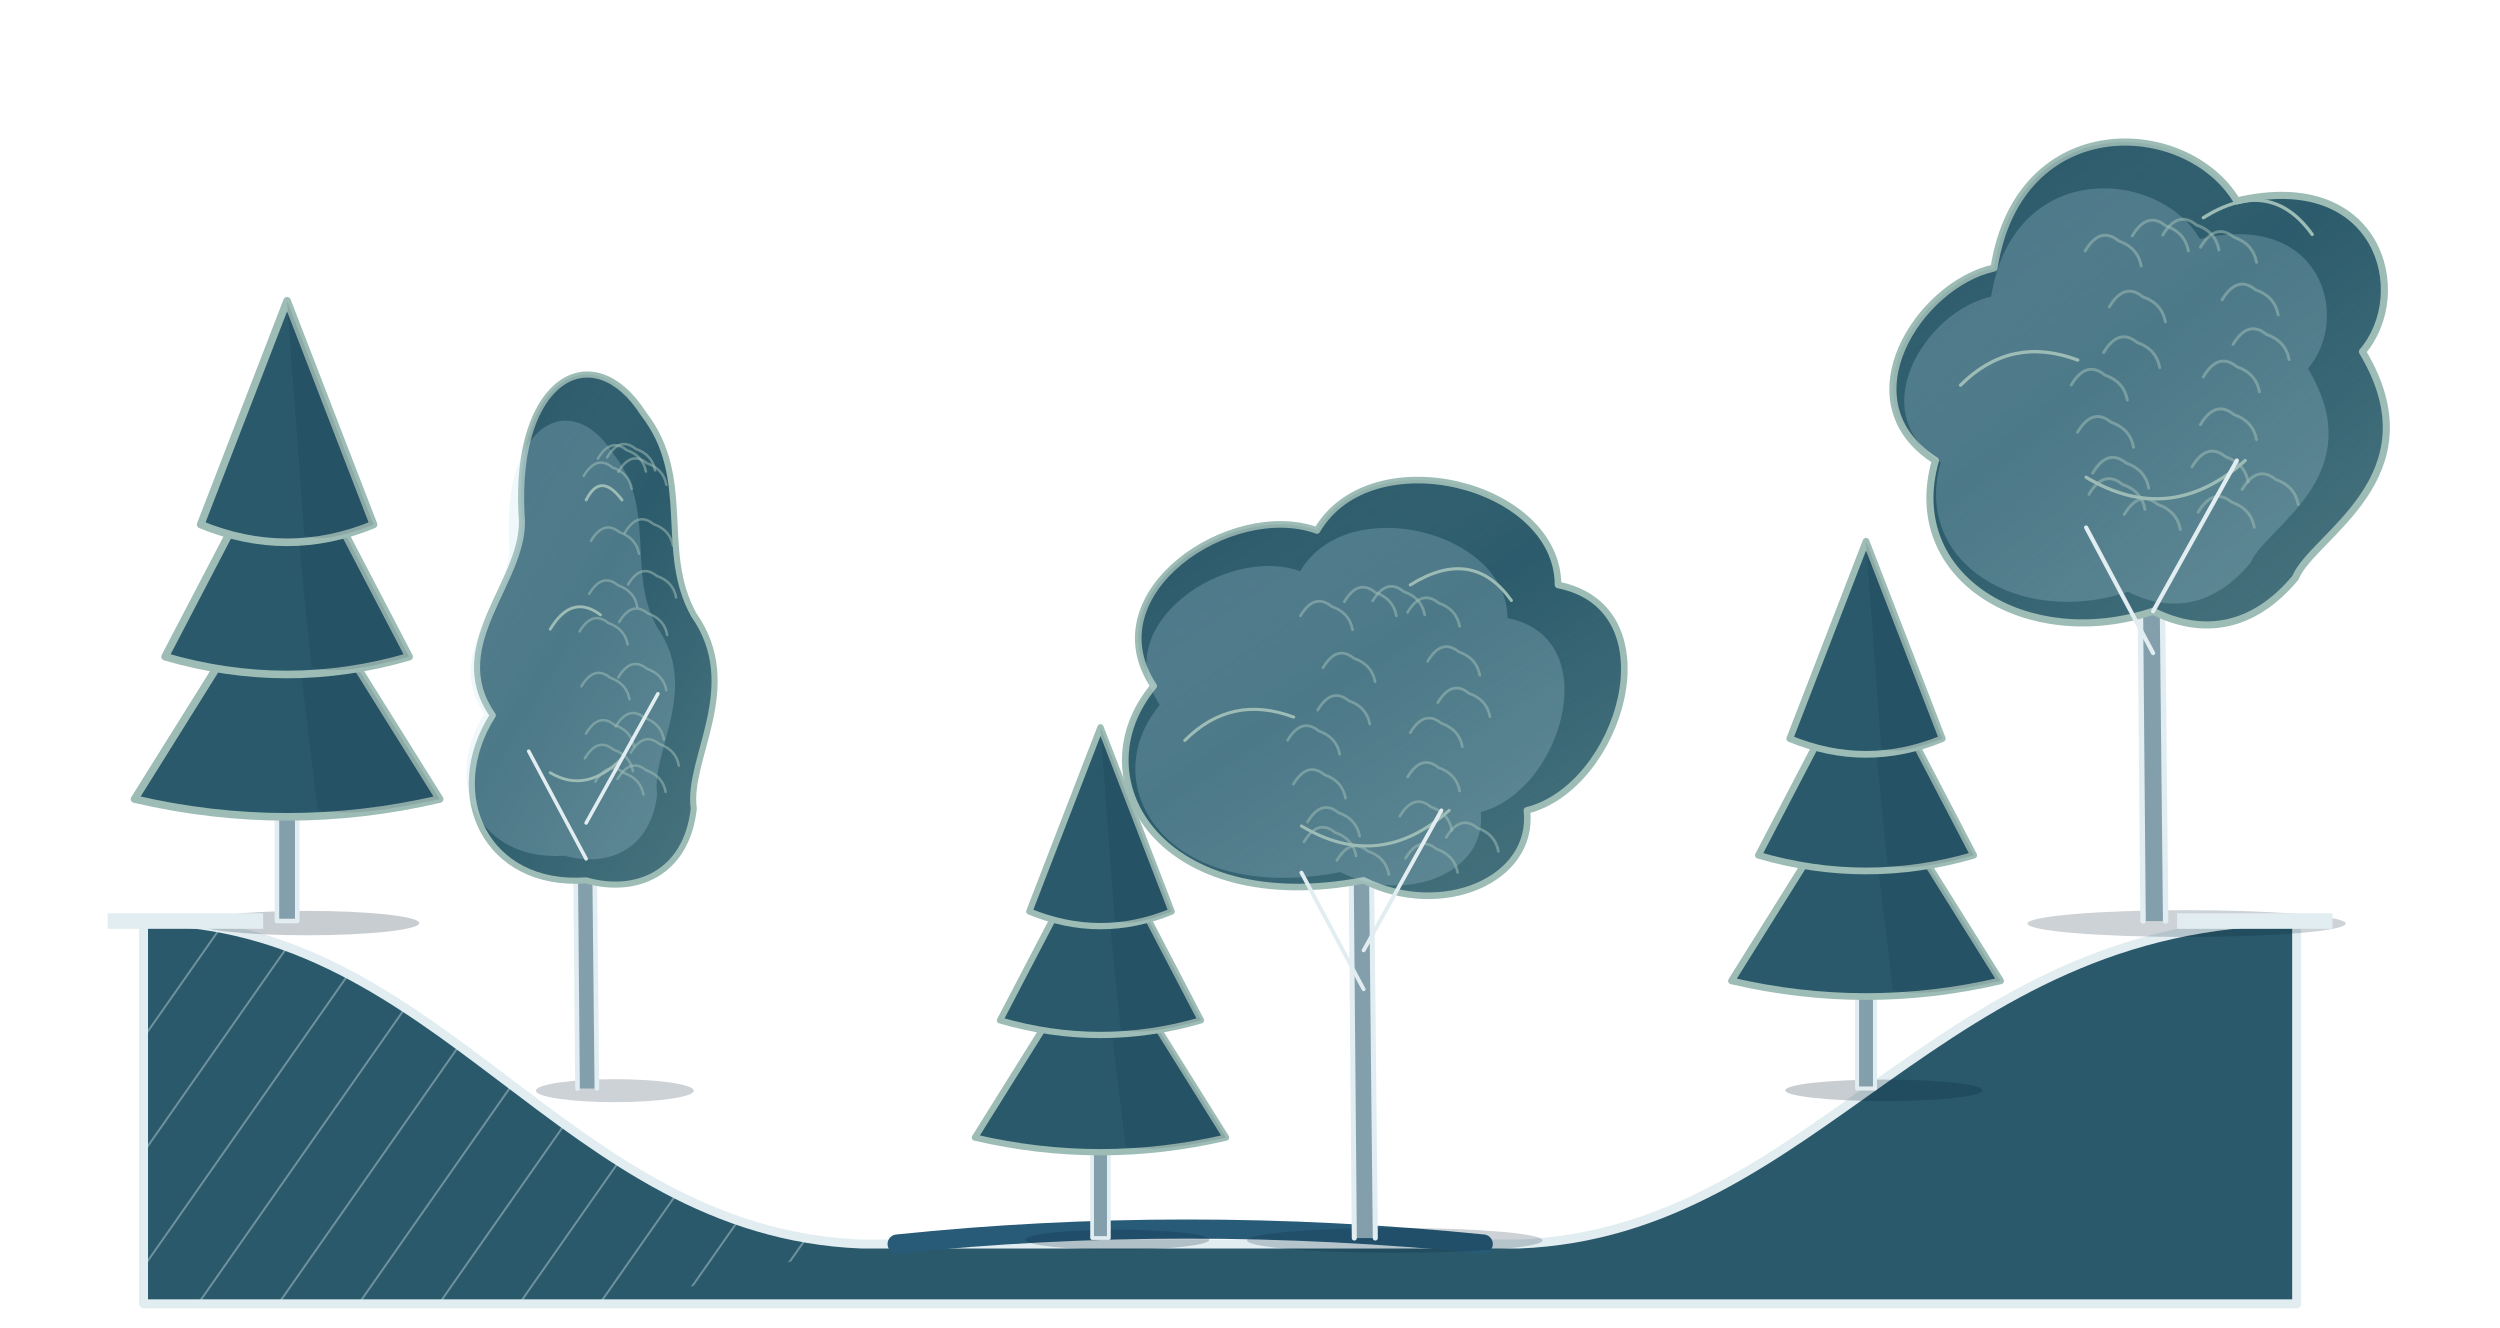
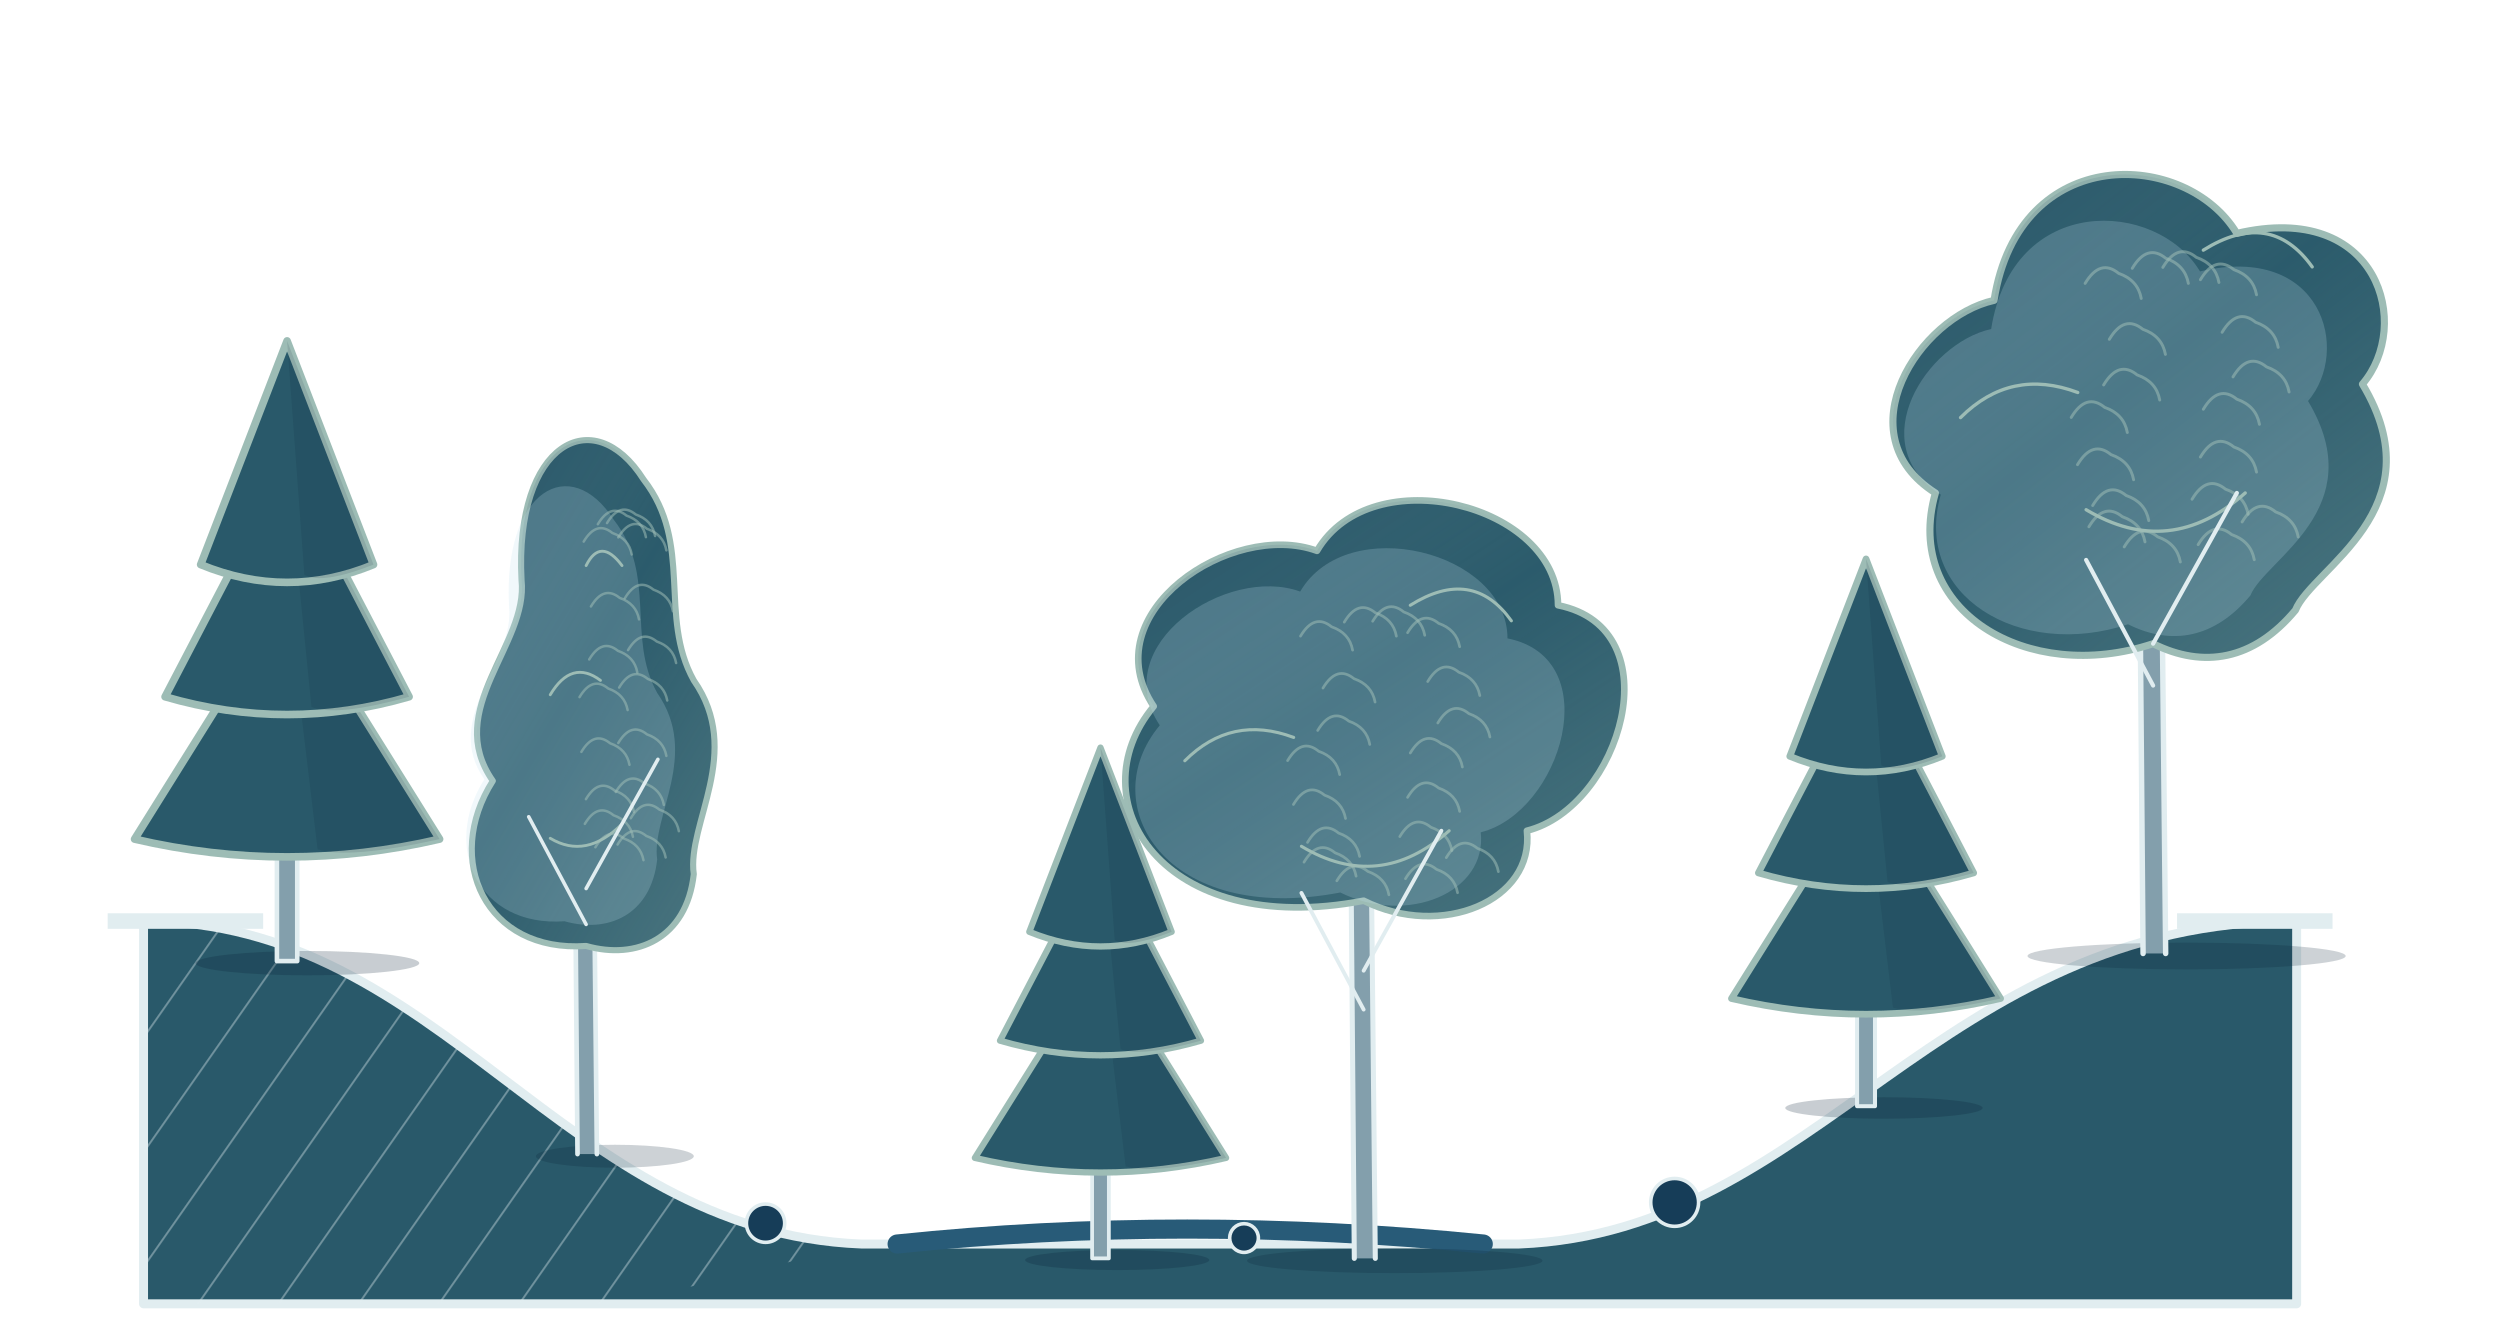
<svg xmlns="http://www.w3.org/2000/svg" viewBox="-1.2 -7.7 20.9 11.1" role="img" aria-label="Ravine / woodland · blueprint · illustrative component" data-piece="29">
  <defs>
    <linearGradient id="piece-29-blueprint-wash" x1="0" y1="0" x2="1" y2=".5">
      <stop stop-color="#7eb4cd" stop-opacity=".8" />
      <stop offset=".45" stop-color="#b6c5c5" stop-opacity=".05" />
      <stop offset="1" stop-color="#8b9c90" stop-opacity=".45" />
    </linearGradient>
    <linearGradient id="piece-29-blueprint-leaf-wash" x1="0" y1="0" x2=".8" y2="1">
      <stop stop-color="#123958" stop-opacity=".28" />
      <stop offset=".5" stop-color="#9dbcb5" stop-opacity=".02" />
      <stop offset="1" stop-color="#9dbcb5" stop-opacity=".25" />
    </linearGradient>
    <linearGradient id="piece-29-blueprint-lamp-glow" x1="0" y1="0" x2="0" y2="1">
      <stop stop-color="#f4d477" stop-opacity=".06" />
      <stop offset=".4" stop-color="#f1d589" stop-opacity=".17" />
      <stop offset="1" stop-color="#f1d589" stop-opacity="0" />
    </linearGradient>
    <filter id="piece-29-blueprint-soft-glow" x="-50%" y="-15%" width="200%" height="140%">
      <feGaussianBlur stdDeviation=".16" />
    </filter>
    <pattern id="piece-29-blueprint-hatch" width=".55" height=".55" patternUnits="userSpaceOnUse" patternTransform="rotate(35)">
      <path d="M0,0 V.55" stroke="#e1edf0" stroke-width=".035" opacity=".35" />
    </pattern>
    <pattern id="piece-29-blueprint-roof-hatch" width=".34" height=".28" patternUnits="userSpaceOnUse">
      <path d="M.04,.08 l.1,-.025 M.22,.2 l.06,-.04" stroke="#e1edf0" stroke-width=".025" opacity=".45" />
    </pattern>
    <pattern id="piece-29-blueprint-brick" width=".9" height=".4" patternUnits="userSpaceOnUse">
      <path d="M0,.2 H.9 M0,.4 H.9 M.45,0 V.2 M0,.2 V.4" stroke="#e1edf0" stroke-width=".02" opacity=".28" />
    </pattern>
    <pattern id="piece-29-blueprint-panel" width="2.6" height="3" patternUnits="userSpaceOnUse">
      <path d="M0,0 H2.6 M0,0 V3" stroke="#e1edf0" stroke-width=".025" opacity=".16" />
    </pattern>
    <filter id="piece-29-blueprint-grain" x="0" y="0" width="100%" height="100%">
      <feTurbulence type="fractalNoise" baseFrequency=".65" numOctaves="3" stitchTiles="stitch" />
      <feColorMatrix type="saturate" values="0" />
    </filter>
  </defs>
  <g>
    <path d="M0,0 C2.5,0 3.5,2.6 6,2.7 H11.5 C14,2.6 15,0 18,0 V3.2 H0Z" fill="#29596a" stroke="#e1edf0" stroke-width="0.075" stroke-linecap="round" stroke-linejoin="round" />
    <path d="M0,0 C2.5,0 3.5,2.6 6,2.7 L4,3.2 H0Z" fill="url(#piece-29-blueprint-hatch)" stroke="none" stroke-width="0" stroke-linecap="round" stroke-linejoin="round" />
    <path d="M6.3,2.7 Q8.7,2.45 11.2,2.7" fill="none" stroke="#285b78" stroke-width="0.16" stroke-linecap="round" stroke-linejoin="round" />
-     <g data-feature="conifer" transform="translate(1.2 0) scale(0.85)">
+     <g data-feature="conifer" transform="translate(1.2 0.3349238) scale(0.85)">
      <ellipse cx="0.2" cy=".02" rx="1.1" ry="0.12" fill="#061d30" opacity=".22" />
      <path d="M-.1,0 V-1.4 H.1 V0Z" fill="#839fac" stroke="#e1edf0" stroke-width="0.045" stroke-linecap="round" stroke-linejoin="round" />
      <path d="M-1.5,-1.2 L0,-3.6 L1.5,-1.2 Q0,-0.85 -1.5,-1.2Z" fill="#29596a" stroke="#9dbcb5" stroke-width="0.075" stroke-linecap="round" stroke-linejoin="round" />
      <path d="M0,-3.6 L1.5,-1.2 Q0.6,-1 0.3,-1.1Z" fill="#061d30" stroke="none" stroke-width="0" stroke-linecap="round" stroke-linejoin="round" opacity=".12" />
      <path d="M-1.2,-2.6 L0,-4.9 L1.2,-2.6 Q0,-2.25 -1.2,-2.6Z" fill="#29596a" stroke="#9dbcb5" stroke-width="0.075" stroke-linecap="round" stroke-linejoin="round" />
      <path d="M0,-4.9 L1.2,-2.6 Q0.48,-2.4 0.24,-2.5Z" fill="#061d30" stroke="none" stroke-width="0" stroke-linecap="round" stroke-linejoin="round" opacity=".12" />
      <path d="M-0.85,-3.9 L0,-6.1 L0.85,-3.9 Q0,-3.55 -0.85,-3.9Z" fill="#29596a" stroke="#9dbcb5" stroke-width="0.075" stroke-linecap="round" stroke-linejoin="round" />
      <path d="M0,-6.1 L0.85,-3.9 Q0.34,-3.7 0.17,-3.8Z" fill="#061d30" stroke="none" stroke-width="0" stroke-linecap="round" stroke-linejoin="round" opacity=".12" />
    </g>
-     <g data-feature="tree-1" transform="translate(3.7 1.4) scale(0.6)">
+     <g data-feature="tree-1" transform="translate(3.7 1.948153) scale(0.6)">
      <ellipse cx=".4" cy=".03" rx="1.1" ry=".16" fill="#061d30" opacity=".2" />
      <path d="M-.12,0 L-.16,-4.7 L.1,-4.9 L.15,0" fill="#839fac" stroke="#e1edf0" stroke-width="0.065" stroke-linecap="round" stroke-linejoin="round" />
      <path d="M0,-2.9 C-1.4,-2.8 -2,-4.1 -1.3,-5.2 C-2,-6.2 -.8,-7.1 -.9,-8 C-1,-9.9 .1,-10.5 .8,-9.4 C1.5,-8.5 1,-7.5 1.5,-6.6 C2.2,-5.6 1.4,-4.6 1.5,-3.9 C1.4,-3 .7,-2.7 0,-2.9 Z" fill="#29596a" stroke="#9dbcb5" stroke-width="0.085" stroke-linecap="round" stroke-linejoin="round" />
      <path d="M0,-2.9 C-1.4,-2.8 -2,-4.1 -1.3,-5.2 C-2,-6.2 -.8,-7.1 -.9,-8 C-1,-9.9 .1,-10.5 .8,-9.4 C1.5,-8.5 1,-7.5 1.5,-6.6 C2.2,-5.6 1.4,-4.6 1.5,-3.9 C1.4,-3 .7,-2.7 0,-2.9 Z" fill="url(#piece-29-blueprint-leaf-wash)" stroke="none" stroke-width="0" stroke-linecap="round" stroke-linejoin="round" />
      <path d="M0,-2.9 C-1.4,-2.8 -2,-4.1 -1.3,-5.2 C-2,-6.2 -.8,-7.1 -.9,-8 C-1,-9.9 .1,-10.5 .8,-9.4 C1.5,-8.5 1,-7.5 1.5,-6.6 C2.2,-5.6 1.4,-4.6 1.5,-3.9 C1.4,-3 .7,-2.7 0,-2.9 Z" fill="#bfe0ee" stroke="none" stroke-width="0" stroke-linecap="round" stroke-linejoin="round" opacity=".22" transform="translate(-.3 -.75) scale(.86)" />
      <path d="M0.46,-6.5 q.18,-.3 .4,-.12 q.23,.08 .27,.3" fill="none" stroke="#9dbcb5" stroke-width="0.035" stroke-linecap="round" stroke-linejoin="round" opacity=".55" />
      <path d="M-0.003,-4.945 q.18,-.3 .4,-.12 q.23,.08 .27,.3" fill="none" stroke="#9dbcb5" stroke-width="0.035" stroke-linecap="round" stroke-linejoin="round" opacity=".55" />
      <path d="M0.291,-8.792 q.18,-.3 .4,-.12 q.23,.08 .27,.3" fill="none" stroke="#9dbcb5" stroke-width="0.035" stroke-linecap="round" stroke-linejoin="round" opacity=".55" />
      <path d="M0.622,-4.679 q.18,-.3 .4,-.12 q.23,.08 .27,.3" fill="none" stroke="#9dbcb5" stroke-width="0.035" stroke-linecap="round" stroke-linejoin="round" opacity=".55" />
      <path d="M0.043,-6.892 q.18,-.3 .4,-.12 q.23,.08 .27,.3" fill="none" stroke="#9dbcb5" stroke-width="0.035" stroke-linecap="round" stroke-linejoin="round" opacity=".55" />
      <path d="M0.539,-7.744 q.18,-.3 .4,-.12 q.23,.08 .27,.3" fill="none" stroke="#9dbcb5" stroke-width="0.035" stroke-linecap="round" stroke-linejoin="round" opacity=".55" />
      <path d="M0.129,-4.275 q.18,-.3 .4,-.12 q.23,.08 .27,.3" fill="none" stroke="#9dbcb5" stroke-width="0.035" stroke-linecap="round" stroke-linejoin="round" opacity=".55" />
      <path d="M-0.034,-8.534 q.18,-.3 .4,-.12 q.23,.08 .27,.3" fill="none" stroke="#9dbcb5" stroke-width="0.035" stroke-linecap="round" stroke-linejoin="round" opacity=".55" />
      <path d="M0.448,-5.728 q.18,-.3 .4,-.12 q.23,.08 .27,.3" fill="none" stroke="#9dbcb5" stroke-width="0.035" stroke-linecap="round" stroke-linejoin="round" opacity=".55" />
      <path d="M-0.066,-5.604 q.18,-.3 .4,-.12 q.23,.08 .27,.3" fill="none" stroke="#9dbcb5" stroke-width="0.035" stroke-linecap="round" stroke-linejoin="round" opacity=".55" />
      <path d="M0.448,-8.592 q.18,-.3 .4,-.12 q.23,.08 .27,.3" fill="none" stroke="#9dbcb5" stroke-width="0.035" stroke-linecap="round" stroke-linejoin="round" opacity=".55" />
      <path d="M0.438,-4.313 q.18,-.3 .4,-.12 q.23,.08 .27,.3" fill="none" stroke="#9dbcb5" stroke-width="0.035" stroke-linecap="round" stroke-linejoin="round" opacity=".55" />
      <path d="M0.067,-7.63 q.18,-.3 .4,-.12 q.23,.08 .27,.3" fill="none" stroke="#9dbcb5" stroke-width="0.035" stroke-linecap="round" stroke-linejoin="round" opacity=".55" />
      <path d="M0.584,-7.022 q.18,-.3 .4,-.12 q.23,.08 .27,.3" fill="none" stroke="#9dbcb5" stroke-width="0.035" stroke-linecap="round" stroke-linejoin="round" opacity=".55" />
      <path d="M-0.018,-4.601 q.18,-.3 .4,-.12 q.23,.08 .27,.3" fill="none" stroke="#9dbcb5" stroke-width="0.035" stroke-linecap="round" stroke-linejoin="round" opacity=".55" />
      <path d="M0.163,-8.776 q.18,-.3 .4,-.12 q.23,.08 .27,.3" fill="none" stroke="#9dbcb5" stroke-width="0.035" stroke-linecap="round" stroke-linejoin="round" opacity=".55" />
      <path d="M0.413,-5.045 q.18,-.3 .4,-.12 q.23,.08 .27,.3" fill="none" stroke="#9dbcb5" stroke-width="0.035" stroke-linecap="round" stroke-linejoin="round" opacity=".55" />
      <path d="M-0.092,-6.367 q.18,-.3 .4,-.12 q.23,.08 .27,.3" fill="none" stroke="#9dbcb5" stroke-width="0.035" stroke-linecap="round" stroke-linejoin="round" opacity=".55" />
      <path d="M-.5,-6.4 q.3,-.5 .7,-.2 M0,-8.2 q.2,-.4 .5,0 M-.5,-4.4 q.5,.3 1,-.2" fill="none" stroke="#9dbcb5" stroke-width="0.04" stroke-linecap="round" stroke-linejoin="round" />
      <path d="M0,-3.2 l-.8,-1.5 M0,-3.7 l1,-1.8" fill="none" stroke="#e1edf0" stroke-width="0.05" stroke-linecap="round" stroke-linejoin="round" />
    </g>
-     <g data-feature="conifer" transform="translate(8 2.65) scale(0.7)">
+     <g data-feature="conifer" transform="translate(8 2.82) scale(0.7)">
      <ellipse cx="0.2" cy=".02" rx="1.1" ry="0.12" fill="#061d30" opacity=".22" />
      <path d="M-.1,0 V-1.4 H.1 V0Z" fill="#839fac" stroke="#e1edf0" stroke-width="0.045" stroke-linecap="round" stroke-linejoin="round" />
      <path d="M-1.5,-1.2 L0,-3.6 L1.5,-1.2 Q0,-0.85 -1.5,-1.2Z" fill="#29596a" stroke="#9dbcb5" stroke-width="0.075" stroke-linecap="round" stroke-linejoin="round" />
      <path d="M0,-3.6 L1.5,-1.2 Q0.6,-1 0.3,-1.1Z" fill="#061d30" stroke="none" stroke-width="0" stroke-linecap="round" stroke-linejoin="round" opacity=".12" />
      <path d="M-1.2,-2.6 L0,-4.9 L1.2,-2.6 Q0,-2.25 -1.2,-2.6Z" fill="#29596a" stroke="#9dbcb5" stroke-width="0.075" stroke-linecap="round" stroke-linejoin="round" />
      <path d="M0,-4.9 L1.2,-2.6 Q0.48,-2.4 0.24,-2.5Z" fill="#061d30" stroke="none" stroke-width="0" stroke-linecap="round" stroke-linejoin="round" opacity=".12" />
      <path d="M-0.85,-3.9 L0,-6.1 L0.85,-3.9 Q0,-3.55 -0.85,-3.9Z" fill="#29596a" stroke="#9dbcb5" stroke-width="0.075" stroke-linecap="round" stroke-linejoin="round" />
      <path d="M0,-6.1 L0.85,-3.9 Q0.34,-3.7 0.17,-3.8Z" fill="#061d30" stroke="none" stroke-width="0" stroke-linecap="round" stroke-linejoin="round" opacity=".12" />
    </g>
-     <g data-feature="tree-0" transform="translate(10.2 2.65) scale(0.65)">
+     <g data-feature="tree-0" transform="translate(10.2 2.82) scale(0.65)">
      <ellipse cx=".4" cy=".03" rx="1.9" ry=".16" fill="#061d30" opacity=".2" />
      <path d="M-.12,0 L-.16,-4.7 L.1,-4.9 L.15,0" fill="#839fac" stroke="#e1edf0" stroke-width="0.065" stroke-linecap="round" stroke-linejoin="round" />
      <path d="M0,-4.6 C-2.6,-4.1 -3.7,-5.9 -2.7,-7.1 C-3.5,-8.3 -1.7,-9.5 -.6,-9.1 C.1,-10.3 2.5,-9.7 2.5,-8.4 C4,-8.1 3.3,-5.8 2.1,-5.5 C2.2,-4.6 1,-4.1 0,-4.6 Z" fill="#29596a" stroke="#9dbcb5" stroke-width="0.085" stroke-linecap="round" stroke-linejoin="round" />
      <path d="M0,-4.6 C-2.6,-4.1 -3.7,-5.9 -2.7,-7.1 C-3.5,-8.3 -1.7,-9.5 -.6,-9.1 C.1,-10.3 2.5,-9.7 2.5,-8.4 C4,-8.1 3.3,-5.8 2.1,-5.5 C2.2,-4.6 1,-4.1 0,-4.6 Z" fill="url(#piece-29-blueprint-leaf-wash)" stroke="none" stroke-width="0" stroke-linecap="round" stroke-linejoin="round" />
      <path d="M0,-4.6 C-2.6,-4.1 -3.7,-5.9 -2.7,-7.1 C-3.5,-8.3 -1.7,-9.5 -.6,-9.1 C.1,-10.3 2.5,-9.7 2.5,-8.4 C4,-8.1 3.3,-5.8 2.1,-5.5 C2.2,-4.6 1,-4.1 0,-4.6 Z" fill="#bfe0ee" stroke="none" stroke-width="0" stroke-linecap="round" stroke-linejoin="round" opacity=".22" transform="translate(-.3 -.75) scale(.86)" />
      <path d="M0.6,-6.5 q.18,-.3 .4,-.12 q.23,.08 .27,.3" fill="none" stroke="#9dbcb5" stroke-width="0.035" stroke-linecap="round" stroke-linejoin="round" opacity=".55" />
      <path d="M-0.722,-5.35 q.18,-.3 .4,-.12 q.23,.08 .27,.3" fill="none" stroke="#9dbcb5" stroke-width="0.035" stroke-linecap="round" stroke-linejoin="round" opacity=".55" />
      <path d="M0.116,-8.194 q.18,-.3 .4,-.12 q.23,.08 .27,.3" fill="none" stroke="#9dbcb5" stroke-width="0.035" stroke-linecap="round" stroke-linejoin="round" opacity=".55" />
      <path d="M1.063,-5.154 q.18,-.3 .4,-.12 q.23,.08 .27,.3" fill="none" stroke="#9dbcb5" stroke-width="0.035" stroke-linecap="round" stroke-linejoin="round" opacity=".55" />
      <path d="M-0.591,-6.79 q.18,-.3 .4,-.12 q.23,.08 .27,.3" fill="none" stroke="#9dbcb5" stroke-width="0.035" stroke-linecap="round" stroke-linejoin="round" opacity=".55" />
      <path d="M0.824,-7.419 q.18,-.3 .4,-.12 q.23,.08 .27,.3" fill="none" stroke="#9dbcb5" stroke-width="0.035" stroke-linecap="round" stroke-linejoin="round" opacity=".55" />
      <path d="M-0.345,-4.856 q.18,-.3 .4,-.12 q.23,.08 .27,.3" fill="none" stroke="#9dbcb5" stroke-width="0.035" stroke-linecap="round" stroke-linejoin="round" opacity=".55" />
      <path d="M-0.812,-8.003 q.18,-.3 .4,-.12 q.23,.08 .27,.3" fill="none" stroke="#9dbcb5" stroke-width="0.035" stroke-linecap="round" stroke-linejoin="round" opacity=".55" />
      <path d="M0.565,-5.929 q.18,-.3 .4,-.12 q.23,.08 .27,.3" fill="none" stroke="#9dbcb5" stroke-width="0.035" stroke-linecap="round" stroke-linejoin="round" opacity=".55" />
      <path d="M-0.903,-5.838 q.18,-.3 .4,-.12 q.23,.08 .27,.3" fill="none" stroke="#9dbcb5" stroke-width="0.035" stroke-linecap="round" stroke-linejoin="round" opacity=".55" />
      <path d="M0.565,-8.047 q.18,-.3 .4,-.12 q.23,.08 .27,.3" fill="none" stroke="#9dbcb5" stroke-width="0.035" stroke-linecap="round" stroke-linejoin="round" opacity=".55" />
      <path d="M0.538,-4.883 q.18,-.3 .4,-.12 q.23,.08 .27,.3" fill="none" stroke="#9dbcb5" stroke-width="0.035" stroke-linecap="round" stroke-linejoin="round" opacity=".55" />
      <path d="M-0.523,-7.335 q.18,-.3 .4,-.12 q.23,.08 .27,.3" fill="none" stroke="#9dbcb5" stroke-width="0.035" stroke-linecap="round" stroke-linejoin="round" opacity=".55" />
      <path d="M0.954,-6.886 q.18,-.3 .4,-.12 q.23,.08 .27,.3" fill="none" stroke="#9dbcb5" stroke-width="0.035" stroke-linecap="round" stroke-linejoin="round" opacity=".55" />
      <path d="M-0.767,-5.096 q.18,-.3 .4,-.12 q.23,.08 .27,.3" fill="none" stroke="#9dbcb5" stroke-width="0.035" stroke-linecap="round" stroke-linejoin="round" opacity=".55" />
      <path d="M-0.249,-8.183 q.18,-.3 .4,-.12 q.23,.08 .27,.3" fill="none" stroke="#9dbcb5" stroke-width="0.035" stroke-linecap="round" stroke-linejoin="round" opacity=".55" />
      <path d="M0.465,-5.425 q.18,-.3 .4,-.12 q.23,.08 .27,.3" fill="none" stroke="#9dbcb5" stroke-width="0.035" stroke-linecap="round" stroke-linejoin="round" opacity=".55" />
      <path d="M-0.978,-6.402 q.18,-.3 .4,-.12 q.23,.08 .27,.3" fill="none" stroke="#9dbcb5" stroke-width="0.035" stroke-linecap="round" stroke-linejoin="round" opacity=".55" />
      <path d="M-2.3,-6.4 q.6,-.6 1.4,-.3 M.6,-8.4 q.8,-.5 1.3,.2 M-.8,-5.3 q1,.6 1.9,-.2" fill="none" stroke="#9dbcb5" stroke-width="0.04" stroke-linecap="round" stroke-linejoin="round" />
      <path d="M0,-3.2 l-.8,-1.5 M0,-3.7 l1,-1.8" fill="none" stroke="#e1edf0" stroke-width="0.05" stroke-linecap="round" stroke-linejoin="round" />
    </g>
-     <g data-feature="conifer" transform="translate(14.4 1.4) scale(0.75)">
+     <g data-feature="conifer" transform="translate(14.4 1.54772) scale(0.75)">
      <ellipse cx="0.2" cy=".02" rx="1.1" ry="0.12" fill="#061d30" opacity=".22" />
      <path d="M-.1,0 V-1.4 H.1 V0Z" fill="#839fac" stroke="#e1edf0" stroke-width="0.045" stroke-linecap="round" stroke-linejoin="round" />
      <path d="M-1.5,-1.2 L0,-3.6 L1.5,-1.2 Q0,-0.85 -1.5,-1.2Z" fill="#29596a" stroke="#9dbcb5" stroke-width="0.075" stroke-linecap="round" stroke-linejoin="round" />
      <path d="M0,-3.6 L1.5,-1.2 Q0.6,-1 0.3,-1.1Z" fill="#061d30" stroke="none" stroke-width="0" stroke-linecap="round" stroke-linejoin="round" opacity=".12" />
      <path d="M-1.2,-2.6 L0,-4.9 L1.2,-2.6 Q0,-2.25 -1.2,-2.6Z" fill="#29596a" stroke="#9dbcb5" stroke-width="0.075" stroke-linecap="round" stroke-linejoin="round" />
      <path d="M0,-4.9 L1.2,-2.6 Q0.48,-2.4 0.24,-2.5Z" fill="#061d30" stroke="none" stroke-width="0" stroke-linecap="round" stroke-linejoin="round" opacity=".12" />
      <path d="M-0.85,-3.9 L0,-6.1 L0.85,-3.9 Q0,-3.55 -0.85,-3.9Z" fill="#29596a" stroke="#9dbcb5" stroke-width="0.075" stroke-linecap="round" stroke-linejoin="round" />
      <path d="M0,-6.1 L0.85,-3.9 Q0.34,-3.7 0.17,-3.8Z" fill="#061d30" stroke="none" stroke-width="0" stroke-linecap="round" stroke-linejoin="round" opacity=".12" />
    </g>
-     <g data-feature="tree-2" transform="translate(16.8 0) scale(0.7)">
+     <g data-feature="tree-2" transform="translate(16.8 0.2711784) scale(0.7)">
      <ellipse cx=".4" cy=".03" rx="1.9" ry=".16" fill="#061d30" opacity=".2" />
      <path d="M-.12,0 L-.16,-4.7 L.1,-4.9 L.15,0" fill="#839fac" stroke="#e1edf0" stroke-width="0.065" stroke-linecap="round" stroke-linejoin="round" />
      <path d="M0,-3.7 C-1.5,-3.2 -3,-4.1 -2.6,-5.5 C-3.7,-6.2 -2.8,-7.6 -1.9,-7.8 C-1.6,-9.7 .4,-9.6 1,-8.6 C2.7,-9 3.1,-7.5 2.5,-6.8 C3.4,-5.3 1.9,-4.6 1.7,-4.1 C1.2,-3.5 .6,-3.4 0,-3.7 Z" fill="#29596a" stroke="#9dbcb5" stroke-width="0.085" stroke-linecap="round" stroke-linejoin="round" />
      <path d="M0,-3.7 C-1.5,-3.2 -3,-4.1 -2.6,-5.5 C-3.7,-6.2 -2.8,-7.6 -1.9,-7.8 C-1.6,-9.7 .4,-9.6 1,-8.6 C2.7,-9 3.1,-7.5 2.5,-6.8 C3.4,-5.3 1.9,-4.6 1.7,-4.1 C1.2,-3.5 .6,-3.4 0,-3.7 Z" fill="url(#piece-29-blueprint-leaf-wash)" stroke="none" stroke-width="0" stroke-linecap="round" stroke-linejoin="round" />
      <path d="M0,-3.7 C-1.5,-3.2 -3,-4.1 -2.6,-5.5 C-3.7,-6.2 -2.8,-7.6 -1.9,-7.8 C-1.6,-9.7 .4,-9.6 1,-8.6 C2.7,-9 3.1,-7.5 2.5,-6.8 C3.4,-5.3 1.9,-4.6 1.7,-4.1 C1.2,-3.5 .6,-3.4 0,-3.7 Z" fill="#bfe0ee" stroke="none" stroke-width="0" stroke-linecap="round" stroke-linejoin="round" opacity=".22" transform="translate(-.3 -.75) scale(.86)" />
      <path d="M0.6,-6.5 q.18,-.3 .4,-.12 q.23,.08 .27,.3" fill="none" stroke="#9dbcb5" stroke-width="0.035" stroke-linecap="round" stroke-linejoin="round" opacity=".55" />
      <path d="M-0.722,-5.35 q.18,-.3 .4,-.12 q.23,.08 .27,.3" fill="none" stroke="#9dbcb5" stroke-width="0.035" stroke-linecap="round" stroke-linejoin="round" opacity=".55" />
      <path d="M0.116,-8.194 q.18,-.3 .4,-.12 q.23,.08 .27,.3" fill="none" stroke="#9dbcb5" stroke-width="0.035" stroke-linecap="round" stroke-linejoin="round" opacity=".55" />
      <path d="M1.063,-5.154 q.18,-.3 .4,-.12 q.23,.08 .27,.3" fill="none" stroke="#9dbcb5" stroke-width="0.035" stroke-linecap="round" stroke-linejoin="round" opacity=".55" />
      <path d="M-0.591,-6.79 q.18,-.3 .4,-.12 q.23,.08 .27,.3" fill="none" stroke="#9dbcb5" stroke-width="0.035" stroke-linecap="round" stroke-linejoin="round" opacity=".55" />
      <path d="M0.824,-7.419 q.18,-.3 .4,-.12 q.23,.08 .27,.3" fill="none" stroke="#9dbcb5" stroke-width="0.035" stroke-linecap="round" stroke-linejoin="round" opacity=".55" />
      <path d="M-0.345,-4.856 q.18,-.3 .4,-.12 q.23,.08 .27,.3" fill="none" stroke="#9dbcb5" stroke-width="0.035" stroke-linecap="round" stroke-linejoin="round" opacity=".55" />
      <path d="M-0.812,-8.003 q.18,-.3 .4,-.12 q.23,.08 .27,.3" fill="none" stroke="#9dbcb5" stroke-width="0.035" stroke-linecap="round" stroke-linejoin="round" opacity=".55" />
      <path d="M0.565,-5.929 q.18,-.3 .4,-.12 q.23,.08 .27,.3" fill="none" stroke="#9dbcb5" stroke-width="0.035" stroke-linecap="round" stroke-linejoin="round" opacity=".55" />
      <path d="M-0.903,-5.838 q.18,-.3 .4,-.12 q.23,.08 .27,.3" fill="none" stroke="#9dbcb5" stroke-width="0.035" stroke-linecap="round" stroke-linejoin="round" opacity=".55" />
      <path d="M0.565,-8.047 q.18,-.3 .4,-.12 q.23,.08 .27,.3" fill="none" stroke="#9dbcb5" stroke-width="0.035" stroke-linecap="round" stroke-linejoin="round" opacity=".55" />
      <path d="M0.538,-4.883 q.18,-.3 .4,-.12 q.23,.08 .27,.3" fill="none" stroke="#9dbcb5" stroke-width="0.035" stroke-linecap="round" stroke-linejoin="round" opacity=".55" />
      <path d="M-0.523,-7.335 q.18,-.3 .4,-.12 q.23,.08 .27,.3" fill="none" stroke="#9dbcb5" stroke-width="0.035" stroke-linecap="round" stroke-linejoin="round" opacity=".55" />
      <path d="M0.954,-6.886 q.18,-.3 .4,-.12 q.23,.08 .27,.3" fill="none" stroke="#9dbcb5" stroke-width="0.035" stroke-linecap="round" stroke-linejoin="round" opacity=".55" />
      <path d="M-0.767,-5.096 q.18,-.3 .4,-.12 q.23,.08 .27,.3" fill="none" stroke="#9dbcb5" stroke-width="0.035" stroke-linecap="round" stroke-linejoin="round" opacity=".55" />
      <path d="M-0.249,-8.183 q.18,-.3 .4,-.12 q.23,.08 .27,.3" fill="none" stroke="#9dbcb5" stroke-width="0.035" stroke-linecap="round" stroke-linejoin="round" opacity=".55" />
      <path d="M0.465,-5.425 q.18,-.3 .4,-.12 q.23,.08 .27,.3" fill="none" stroke="#9dbcb5" stroke-width="0.035" stroke-linecap="round" stroke-linejoin="round" opacity=".55" />
      <path d="M-0.978,-6.402 q.18,-.3 .4,-.12 q.23,.08 .27,.3" fill="none" stroke="#9dbcb5" stroke-width="0.035" stroke-linecap="round" stroke-linejoin="round" opacity=".55" />
      <path d="M-2.3,-6.4 q.6,-.6 1.4,-.3 M.6,-8.4 q.8,-.5 1.3,.2 M-.8,-5.3 q1,.6 1.9,-.2" fill="none" stroke="#9dbcb5" stroke-width="0.04" stroke-linecap="round" stroke-linejoin="round" />
      <path d="M0,-3.2 l-.8,-1.5 M0,-3.7 l1,-1.8" fill="none" stroke="#e1edf0" stroke-width="0.05" stroke-linecap="round" stroke-linejoin="round" />
    </g>
+     <circle cx="5.2" cy="2.526" r="0.16" fill="#163d58" stroke="#e1edf0" stroke-width="0.03" />
+     <circle cx="12.8" cy="2.352" r="0.2" fill="#163d58" stroke="#e1edf0" stroke-width="0.03" />
+     <circle cx="9.2" cy="2.65" r="0.12" fill="#163d58" stroke="#e1edf0" stroke-width="0.03" />
    <line x1="-0.3" y1="0" x2="1" y2="0" stroke="#e1edf0" stroke-width="0.13" />
    <line x1="17" y1="0" x2="18.3" y2="0" stroke="#e1edf0" stroke-width="0.13" />
  </g>
</svg>
